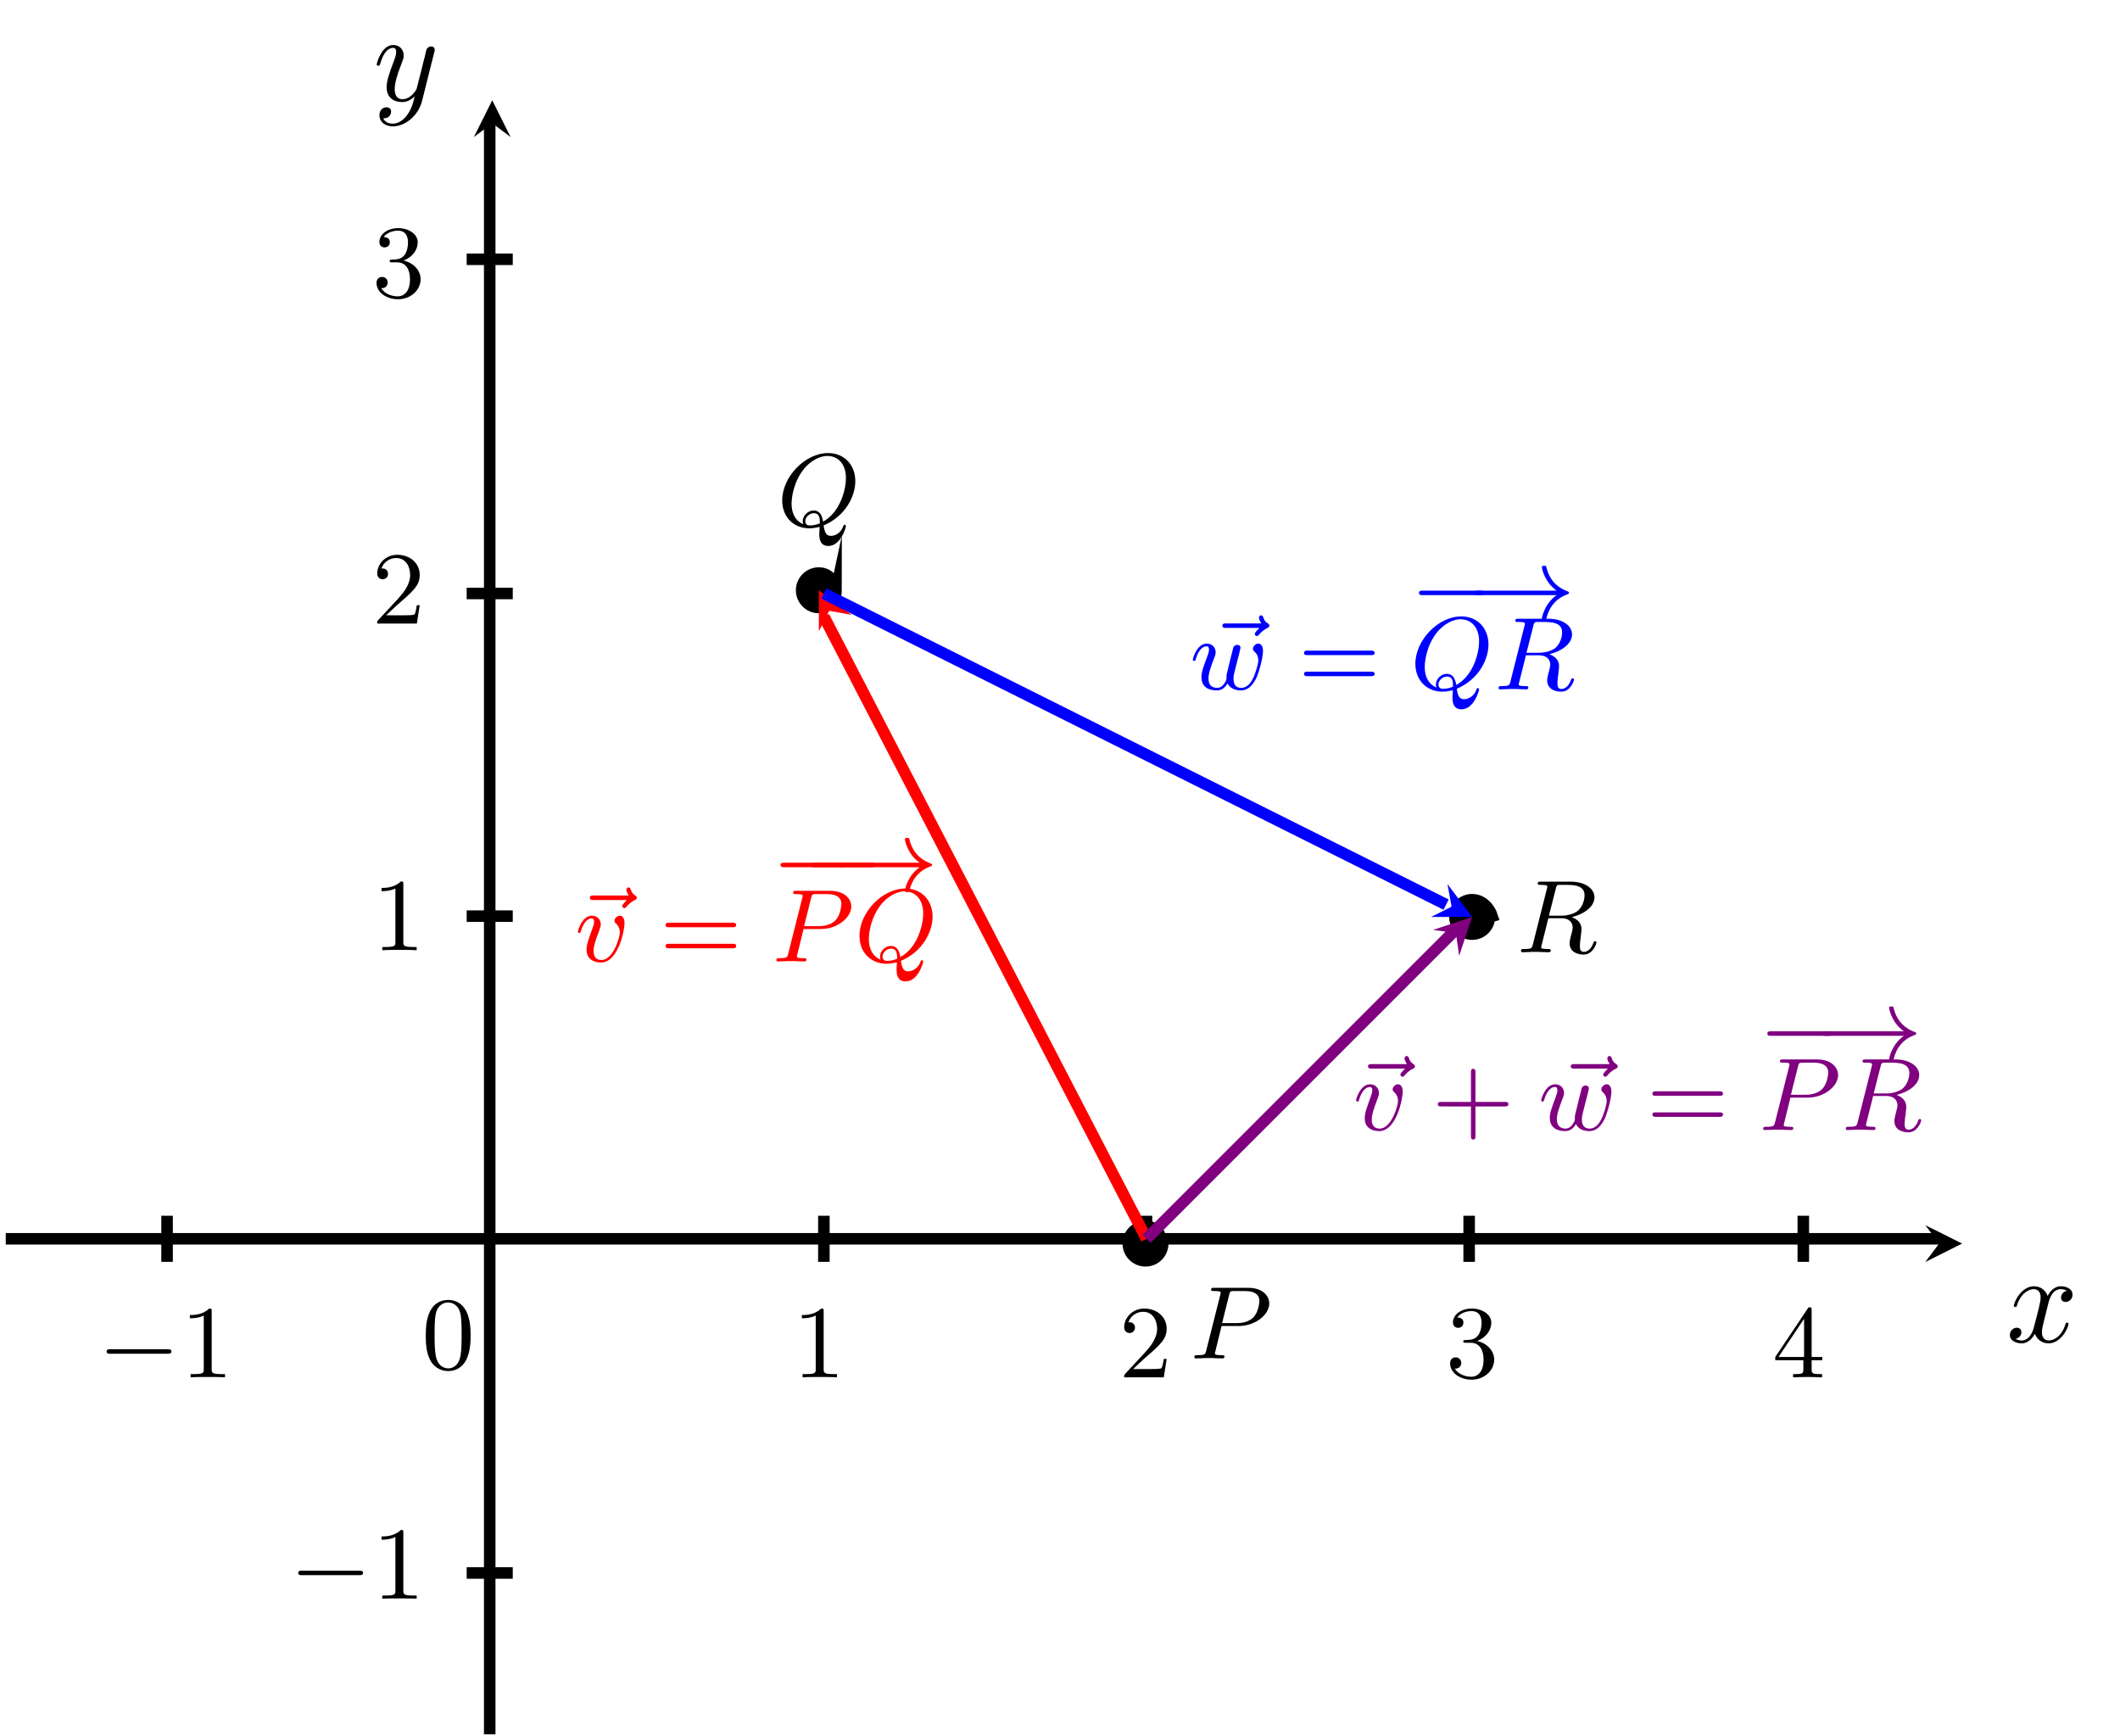
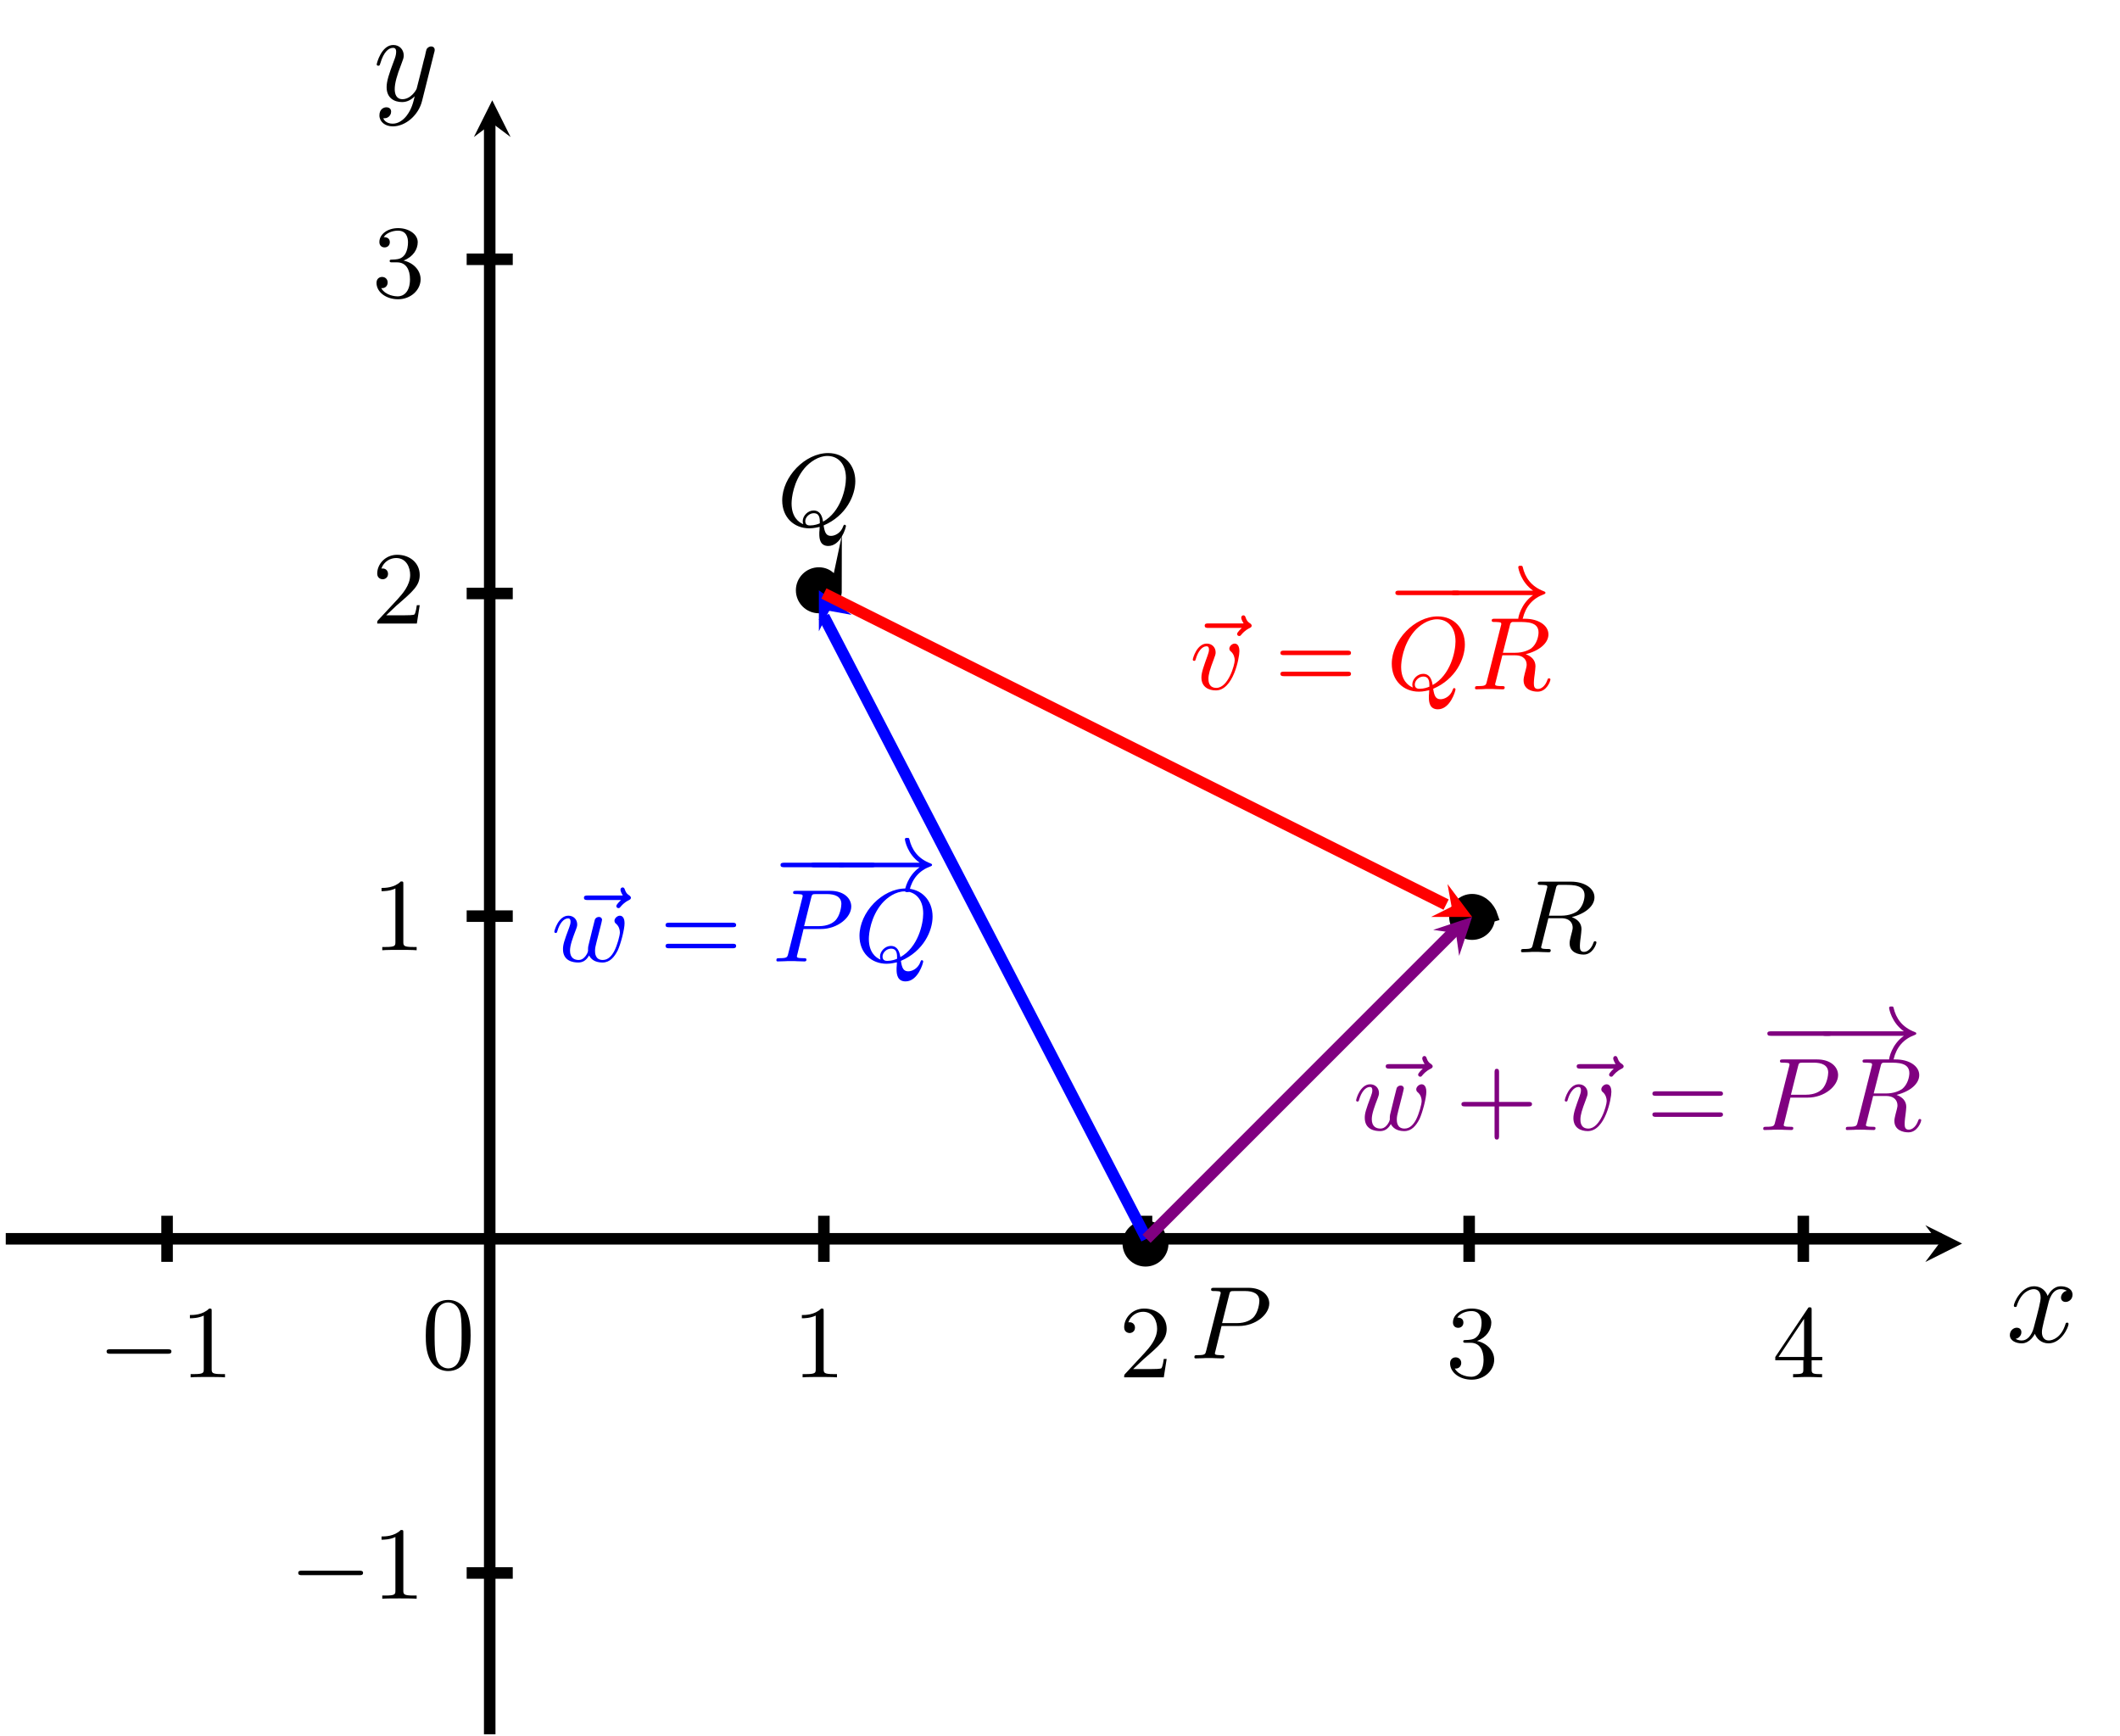
<svg xmlns="http://www.w3.org/2000/svg" xmlns:xlink="http://www.w3.org/1999/xlink" width="183.984pt" height="150.635pt" viewBox="0 0 183.984 150.635" version="1.1">
  <defs>
    <g>
      <symbol overflow="visible" id="glyph0-0">
        <path style="stroke:none;" d="M 6.047 -2.047 C 6.219 -2.047 6.391 -2.047 6.391 -2.25 C 6.391 -2.438 6.203 -2.438 6.047 -2.438 L 1.109 -2.438 C 0.953 -2.438 0.766 -2.438 0.766 -2.25 C 0.766 -2.047 0.938 -2.047 1.109 -2.047 Z M 6.047 -2.047 " />
      </symbol>
      <symbol overflow="visible" id="glyph0-1">
        <path style="stroke:none;" d="M 7.625 -2.047 C 6.562 -1.297 6.344 -0.109 6.344 -0.016 C 6.344 0.109 6.469 0.109 6.531 0.109 C 6.641 0.109 6.703 0.109 6.734 -0.016 C 6.984 -1.062 7.594 -1.766 8.578 -2.125 C 8.625 -2.141 8.703 -2.172 8.703 -2.25 C 8.703 -2.328 8.641 -2.344 8.578 -2.375 C 7.453 -2.797 6.938 -3.594 6.734 -4.469 C 6.703 -4.594 6.672 -4.594 6.531 -4.594 C 6.453 -4.594 6.344 -4.594 6.344 -4.469 C 6.344 -4.375 6.562 -3.188 7.625 -2.438 L 0.844 -2.438 C 0.688 -2.438 0.516 -2.438 0.516 -2.25 C 0.516 -2.047 0.688 -2.047 0.844 -2.047 Z M 7.625 -2.047 " />
      </symbol>
      <symbol overflow="visible" id="glyph1-0">
        <path style="stroke:none;" d="M 2.719 -5.734 C 2.719 -5.953 2.719 -5.969 2.5 -5.969 C 1.938 -5.406 1.109 -5.406 0.828 -5.406 L 0.828 -5.125 C 1 -5.125 1.547 -5.125 2.031 -5.359 L 2.031 -0.719 C 2.031 -0.391 2.016 -0.281 1.172 -0.281 L 0.891 -0.281 L 0.891 0 C 1.203 -0.031 2.016 -0.031 2.375 -0.031 C 2.75 -0.031 3.547 -0.031 3.875 0 L 3.875 -0.281 L 3.594 -0.281 C 2.75 -0.281 2.719 -0.391 2.719 -0.719 Z M 2.719 -5.734 " />
      </symbol>
      <symbol overflow="visible" id="glyph1-1">
        <path style="stroke:none;" d="M 4.141 -1.594 L 3.891 -1.594 C 3.875 -1.469 3.797 -0.938 3.688 -0.797 C 3.625 -0.719 3.016 -0.719 2.828 -0.719 L 1.234 -0.719 L 2.125 -1.562 C 3.594 -2.828 4.141 -3.312 4.141 -4.219 C 4.141 -5.25 3.297 -5.969 2.188 -5.969 C 1.156 -5.969 0.453 -5.156 0.453 -4.344 C 0.453 -3.891 0.844 -3.844 0.922 -3.844 C 1.125 -3.844 1.391 -3.984 1.391 -4.312 C 1.391 -4.578 1.203 -4.781 0.922 -4.781 C 0.875 -4.781 0.859 -4.781 0.812 -4.766 C 1.031 -5.406 1.609 -5.688 2.094 -5.688 C 3 -5.688 3.312 -4.844 3.312 -4.219 C 3.312 -3.312 2.625 -2.562 2.203 -2.094 L 0.562 -0.328 C 0.453 -0.219 0.453 -0.203 0.453 0 L 3.891 0 Z M 4.141 -1.594 " />
      </symbol>
      <symbol overflow="visible" id="glyph1-2">
        <path style="stroke:none;" d="M 2.734 -3.156 C 3.562 -3.469 3.969 -4.125 3.969 -4.75 C 3.969 -5.438 3.203 -5.969 2.266 -5.969 C 1.344 -5.969 0.641 -5.438 0.641 -4.766 C 0.641 -4.469 0.828 -4.297 1.094 -4.297 C 1.359 -4.297 1.547 -4.484 1.547 -4.75 C 1.547 -5.062 1.328 -5.188 1.016 -5.188 C 1.25 -5.562 1.797 -5.75 2.25 -5.75 C 2.984 -5.75 3.125 -5.156 3.125 -4.734 C 3.125 -4.469 3.078 -4.031 2.859 -3.688 C 2.578 -3.297 2.266 -3.281 2 -3.25 C 1.781 -3.234 1.766 -3.234 1.688 -3.234 C 1.609 -3.234 1.531 -3.219 1.531 -3.125 C 1.531 -3 1.609 -3 1.766 -3 L 2.172 -3 C 2.953 -3 3.297 -2.375 3.297 -1.531 C 3.297 -0.375 2.688 -0.047 2.234 -0.047 C 2.062 -0.047 1.188 -0.094 0.797 -0.766 C 1.109 -0.719 1.359 -0.938 1.359 -1.25 C 1.359 -1.547 1.141 -1.734 0.875 -1.734 C 0.656 -1.734 0.391 -1.594 0.391 -1.219 C 0.391 -0.422 1.219 0.203 2.266 0.203 C 3.375 0.203 4.219 -0.609 4.219 -1.531 C 4.219 -2.312 3.594 -2.969 2.734 -3.156 Z M 2.734 -3.156 " />
      </symbol>
      <symbol overflow="visible" id="glyph1-3">
        <path style="stroke:none;" d="M 0.266 -1.766 L 0.266 -1.484 L 2.703 -1.484 L 2.703 -0.703 C 2.703 -0.375 2.688 -0.281 2.016 -0.281 L 1.812 -0.281 L 1.812 0 C 2.375 -0.031 3 -0.031 3.062 -0.031 C 3.109 -0.031 3.766 -0.031 4.328 0 L 4.328 -0.281 L 4.125 -0.281 C 3.453 -0.281 3.422 -0.375 3.422 -0.703 L 3.422 -1.484 L 4.344 -1.484 L 4.344 -1.766 L 3.422 -1.766 L 3.422 -5.828 C 3.422 -6.016 3.422 -6.078 3.25 -6.078 C 3.141 -6.078 3.141 -6.062 3.062 -5.938 Z M 0.547 -1.766 L 2.766 -5.078 L 2.766 -1.766 Z M 0.547 -1.766 " />
      </symbol>
      <symbol overflow="visible" id="glyph1-4">
        <path style="stroke:none;" d="M 4.25 -2.875 C 4.25 -3.469 4.219 -4.25 3.906 -4.922 C 3.5 -5.766 2.828 -5.969 2.312 -5.969 C 1.766 -5.969 1.078 -5.766 0.688 -4.891 C 0.406 -4.281 0.359 -3.547 0.359 -2.875 C 0.359 -2.281 0.375 -1.422 0.766 -0.703 C 1.188 0.047 1.891 0.203 2.297 0.203 C 2.875 0.203 3.547 -0.047 3.922 -0.875 C 4.188 -1.484 4.25 -2.156 4.25 -2.875 Z M 2.312 -0.031 C 2.031 -0.031 1.391 -0.156 1.219 -1.172 C 1.125 -1.688 1.125 -2.469 1.125 -2.984 C 1.125 -3.594 1.125 -4.297 1.234 -4.797 C 1.422 -5.594 1.984 -5.75 2.297 -5.75 C 2.641 -5.75 3.203 -5.562 3.375 -4.734 C 3.469 -4.25 3.469 -3.547 3.469 -2.984 C 3.469 -2.422 3.469 -1.672 3.375 -1.141 C 3.188 -0.109 2.531 -0.031 2.312 -0.031 Z M 2.312 -0.031 " />
      </symbol>
      <symbol overflow="visible" id="glyph1-5">
        <path style="stroke:none;" d="M 6.344 -2.969 C 6.469 -2.969 6.641 -2.969 6.641 -3.156 C 6.641 -3.359 6.453 -3.359 6.312 -3.359 L 0.844 -3.359 C 0.703 -3.359 0.516 -3.359 0.516 -3.156 C 0.516 -2.969 0.688 -2.969 0.812 -2.969 Z M 6.312 -1.141 C 6.453 -1.141 6.641 -1.141 6.641 -1.344 C 6.641 -1.531 6.469 -1.531 6.344 -1.531 L 0.812 -1.531 C 0.688 -1.531 0.516 -1.531 0.516 -1.344 C 0.516 -1.141 0.703 -1.141 0.844 -1.141 Z M 6.312 -1.141 " />
      </symbol>
      <symbol overflow="visible" id="glyph1-6">
        <path style="stroke:none;" d="M 6.328 -2.047 C 6.453 -2.047 6.641 -2.047 6.641 -2.25 C 6.641 -2.438 6.469 -2.438 6.328 -2.438 L 3.781 -2.438 L 3.781 -5 C 3.781 -5.141 3.781 -5.312 3.578 -5.312 C 3.391 -5.312 3.391 -5.125 3.391 -5 L 3.391 -2.438 L 0.828 -2.438 C 0.703 -2.438 0.516 -2.438 0.516 -2.25 C 0.516 -2.047 0.688 -2.047 0.828 -2.047 L 3.391 -2.047 L 3.391 0.516 C 3.391 0.656 3.391 0.828 3.594 0.828 C 3.781 0.828 3.781 0.641 3.781 0.516 L 3.781 -2.047 Z M 6.328 -2.047 " />
      </symbol>
      <symbol overflow="visible" id="glyph2-0">
        <path style="stroke:none;" d="M 3.641 -3.297 C 3.703 -3.578 3.953 -4.578 4.719 -4.578 C 4.781 -4.578 5.031 -4.578 5.266 -4.438 C 4.969 -4.391 4.75 -4.109 4.75 -3.844 C 4.75 -3.672 4.859 -3.469 5.156 -3.469 C 5.406 -3.469 5.75 -3.672 5.75 -4.094 C 5.75 -4.672 5.109 -4.828 4.734 -4.828 C 4.094 -4.828 3.719 -4.25 3.594 -3.984 C 3.312 -4.719 2.719 -4.828 2.406 -4.828 C 1.281 -4.828 0.656 -3.406 0.656 -3.141 C 0.656 -3.031 0.766 -3.031 0.781 -3.031 C 0.875 -3.031 0.906 -3.047 0.922 -3.156 C 1.297 -4.312 2.016 -4.578 2.391 -4.578 C 2.594 -4.578 2.984 -4.484 2.984 -3.844 C 2.984 -3.516 2.797 -2.781 2.391 -1.25 C 2.219 -0.578 1.828 -0.125 1.359 -0.125 C 1.281 -0.125 1.031 -0.125 0.812 -0.266 C 1.078 -0.312 1.312 -0.547 1.312 -0.844 C 1.312 -1.141 1.078 -1.234 0.922 -1.234 C 0.594 -1.234 0.312 -0.953 0.312 -0.594 C 0.312 -0.094 0.859 0.125 1.344 0.125 C 2.062 0.125 2.453 -0.641 2.484 -0.703 C 2.625 -0.312 3.016 0.125 3.672 0.125 C 4.781 0.125 5.406 -1.281 5.406 -1.562 C 5.406 -1.672 5.312 -1.672 5.281 -1.672 C 5.188 -1.672 5.156 -1.625 5.141 -1.547 C 4.781 -0.375 4.031 -0.125 3.688 -0.125 C 3.266 -0.125 3.094 -0.469 3.094 -0.844 C 3.094 -1.078 3.156 -1.312 3.266 -1.797 Z M 3.641 -3.297 " />
      </symbol>
      <symbol overflow="visible" id="glyph2-1">
        <path style="stroke:none;" d="M 5.297 -4.156 C 5.344 -4.312 5.344 -4.328 5.344 -4.406 C 5.344 -4.609 5.188 -4.703 5.031 -4.703 C 4.922 -4.703 4.75 -4.641 4.641 -4.469 C 4.625 -4.422 4.531 -4.078 4.5 -3.875 C 4.422 -3.594 4.344 -3.297 4.281 -3.016 L 3.781 -1.047 C 3.734 -0.891 3.266 -0.125 2.547 -0.125 C 2 -0.125 1.875 -0.594 1.875 -1 C 1.875 -1.5 2.062 -2.188 2.438 -3.141 C 2.609 -3.594 2.656 -3.703 2.656 -3.922 C 2.656 -4.422 2.297 -4.828 1.75 -4.828 C 0.719 -4.828 0.312 -3.234 0.312 -3.141 C 0.312 -3.031 0.422 -3.031 0.453 -3.031 C 0.562 -3.031 0.562 -3.047 0.625 -3.234 C 0.922 -4.25 1.359 -4.578 1.719 -4.578 C 1.812 -4.578 2 -4.578 2 -4.234 C 2 -3.953 1.891 -3.672 1.812 -3.469 C 1.375 -2.312 1.172 -1.688 1.172 -1.172 C 1.172 -0.203 1.859 0.125 2.516 0.125 C 2.938 0.125 3.297 -0.062 3.609 -0.375 C 3.469 0.203 3.344 0.734 2.906 1.312 C 2.625 1.672 2.203 2 1.703 2 C 1.547 2 1.062 1.969 0.875 1.531 C 1.047 1.531 1.188 1.531 1.344 1.406 C 1.453 1.312 1.562 1.172 1.562 0.953 C 1.562 0.625 1.266 0.578 1.156 0.578 C 0.906 0.578 0.547 0.75 0.547 1.281 C 0.547 1.828 1.031 2.234 1.703 2.234 C 2.828 2.234 3.953 1.25 4.25 0.016 Z M 5.297 -4.156 " />
      </symbol>
      <symbol overflow="visible" id="glyph3-0">
        <path style="stroke:none;" d="M 2.766 -2.812 L 4.266 -2.812 C 5.719 -2.812 6.906 -3.812 6.906 -4.766 C 6.906 -5.469 6.266 -6.125 5.094 -6.125 L 2.141 -6.125 C 1.969 -6.125 1.859 -6.125 1.859 -5.969 C 1.859 -5.844 1.953 -5.844 2.141 -5.844 C 2.172 -5.844 2.328 -5.844 2.469 -5.828 C 2.625 -5.812 2.688 -5.797 2.688 -5.688 C 2.688 -5.656 2.688 -5.609 2.656 -5.516 L 1.438 -0.688 C 1.359 -0.359 1.344 -0.281 0.672 -0.281 C 0.5 -0.281 0.406 -0.281 0.406 -0.109 C 0.406 -0.016 0.469 0 0.531 0 C 0.703 0 0.938 -0.016 1.109 -0.016 C 1.375 -0.031 1.391 -0.031 1.672 -0.031 C 1.969 -0.031 1.984 -0.031 2.25 -0.016 C 2.438 -0.016 2.656 0 2.828 0 C 2.891 0 3.016 0 3.016 -0.156 C 3.016 -0.281 2.922 -0.281 2.734 -0.281 C 2.703 -0.281 2.531 -0.281 2.391 -0.297 C 2.203 -0.328 2.188 -0.359 2.188 -0.438 C 2.188 -0.469 2.188 -0.484 2.234 -0.641 Z M 3.422 -5.5 C 3.5 -5.828 3.516 -5.844 3.891 -5.844 L 4.797 -5.844 C 5.5 -5.844 6.047 -5.625 6.047 -4.984 C 6.047 -4.797 5.953 -3.953 5.484 -3.516 C 5.297 -3.344 4.875 -3.062 4.109 -3.062 L 2.812 -3.062 Z M 3.422 -5.5 " />
      </symbol>
      <symbol overflow="visible" id="glyph3-1">
        <path style="stroke:none;" d="M 3.688 0.375 C 3.672 0.469 3.672 0.594 3.672 0.703 C 3.672 1.125 3.75 1.734 4.453 1.734 C 5.531 1.734 5.984 0.141 5.984 0 C 5.984 -0.047 5.938 -0.109 5.859 -0.109 C 5.797 -0.109 5.781 -0.047 5.75 0.016 C 5.547 0.625 5.016 0.859 4.688 0.859 C 4.281 0.859 4.141 0.594 4.047 -0.047 C 6.016 -0.891 6.797 -2.656 6.797 -3.891 C 6.797 -5.297 5.844 -6.328 4.438 -6.328 C 2.438 -6.328 0.453 -4.266 0.453 -2.219 C 0.453 -0.75 1.469 0.203 2.812 0.203 C 3.188 0.203 3.547 0.109 3.703 0.078 Z M 2.281 -0.156 C 1.859 -0.328 1.266 -0.797 1.266 -1.953 C 1.266 -2.422 1.422 -3.859 2.391 -5.016 C 2.859 -5.562 3.609 -6.078 4.375 -6.078 C 5.266 -6.078 5.984 -5.422 5.984 -4.156 C 5.984 -3.266 5.547 -1.234 4 -0.375 C 3.922 -0.859 3.75 -1.344 3.172 -1.344 C 2.672 -1.344 2.234 -0.875 2.234 -0.422 C 2.234 -0.344 2.25 -0.219 2.281 -0.156 Z M 3.719 -0.234 C 3.594 -0.172 3.25 -0.047 2.875 -0.047 C 2.766 -0.047 2.453 -0.047 2.453 -0.422 C 2.453 -0.75 2.797 -1.109 3.188 -1.109 C 3.719 -1.109 3.719 -0.625 3.719 -0.234 Z M 3.719 -0.234 " />
      </symbol>
      <symbol overflow="visible" id="glyph3-2">
        <path style="stroke:none;" d="M 3.422 -5.5 C 3.469 -5.719 3.5 -5.812 3.656 -5.844 C 3.734 -5.844 4.031 -5.844 4.219 -5.844 C 4.938 -5.844 5.922 -5.844 5.922 -4.938 C 5.922 -4.609 5.781 -3.938 5.281 -3.547 C 5.062 -3.406 4.609 -3.172 3.891 -3.172 L 2.828 -3.172 Z M 4.812 -3.047 C 6.031 -3.359 6.781 -4.031 6.781 -4.766 C 6.781 -5.547 5.922 -6.125 4.734 -6.125 L 2.141 -6.125 C 1.969 -6.125 1.859 -6.125 1.859 -5.969 C 1.859 -5.844 1.953 -5.844 2.141 -5.844 C 2.172 -5.844 2.328 -5.844 2.469 -5.828 C 2.625 -5.812 2.688 -5.797 2.688 -5.688 C 2.688 -5.656 2.688 -5.609 2.656 -5.516 L 1.438 -0.688 C 1.359 -0.359 1.344 -0.281 0.672 -0.281 C 0.5 -0.281 0.406 -0.281 0.406 -0.109 C 0.406 -0.016 0.469 0 0.531 0 C 0.688 0 0.953 -0.016 1.109 -0.016 C 1.297 -0.031 1.312 -0.031 1.656 -0.031 C 1.953 -0.031 1.969 -0.031 2.234 -0.016 C 2.406 -0.016 2.641 0 2.812 0 C 2.875 0 2.984 0 2.984 -0.156 C 2.984 -0.281 2.891 -0.281 2.703 -0.281 C 2.672 -0.281 2.516 -0.281 2.375 -0.297 C 2.172 -0.328 2.156 -0.359 2.156 -0.438 C 2.156 -0.469 2.156 -0.484 2.203 -0.641 L 2.781 -2.953 L 3.891 -2.953 C 4.688 -2.953 4.891 -2.484 4.891 -2.141 C 4.891 -2.078 4.891 -2.016 4.844 -1.828 C 4.625 -1 4.625 -0.922 4.625 -0.781 C 4.625 0.031 5.391 0.203 5.844 0.203 C 6.625 0.203 6.953 -0.703 6.953 -0.859 C 6.953 -0.922 6.891 -0.953 6.828 -0.953 C 6.734 -0.953 6.734 -0.922 6.688 -0.812 C 6.531 -0.344 6.203 -0.031 5.875 -0.031 C 5.531 -0.031 5.516 -0.297 5.516 -0.562 C 5.516 -0.781 5.578 -1.297 5.594 -1.359 C 5.609 -1.5 5.656 -1.859 5.656 -2 C 5.656 -2.516 5.328 -2.859 4.812 -3.047 Z M 4.812 -3.047 " />
      </symbol>
      <symbol overflow="visible" id="glyph3-3">
        <path style="stroke:none;" d="M 4.859 -5.328 C 4.844 -5.312 4.453 -4.953 4.453 -4.812 C 4.453 -4.703 4.531 -4.625 4.641 -4.625 C 4.734 -4.625 4.781 -4.688 4.812 -4.734 C 4.922 -4.859 5.125 -5.109 5.531 -5.312 C 5.625 -5.359 5.719 -5.406 5.719 -5.531 C 5.719 -5.625 5.625 -5.672 5.594 -5.719 C 5.453 -5.797 5.297 -5.922 5.203 -6.203 C 5.172 -6.312 5.125 -6.422 5 -6.422 C 4.922 -6.422 4.812 -6.359 4.812 -6.219 C 4.812 -6.062 4.984 -5.766 5.016 -5.719 L 1.969 -5.719 C 1.828 -5.719 1.641 -5.719 1.641 -5.531 C 1.641 -5.328 1.812 -5.328 1.969 -5.328 Z M 4.859 -5.328 " />
      </symbol>
      <symbol overflow="visible" id="glyph3-4">
+         <path style="stroke:none;" d="M 4.281 -3.062 C 4.328 -3.25 4.406 -3.562 4.406 -3.609 C 4.406 -3.719 4.328 -3.859 4.125 -3.859 C 4.016 -3.859 3.844 -3.797 3.781 -3.625 C 3.766 -3.562 3.328 -1.844 3.281 -1.609 C 3.219 -1.391 3.188 -1.25 3.188 -1.031 C 3.219 -0.812 3.078 -0.609 2.953 -0.438 C 2.75 -0.188 2.562 -0.125 2.375 -0.125 C 2.047 -0.125 1.625 -0.266 1.625 -0.938 C 1.625 -1.406 1.859 -2.031 2.141 -2.766 C 2.188 -2.891 2.25 -3.047 2.25 -3.203 C 2.25 -3.656 1.922 -3.969 1.484 -3.969 C 0.625 -3.969 0.266 -2.688 0.266 -2.578 C 0.266 -2.5 0.328 -2.469 0.391 -2.469 C 0.484 -2.469 0.5 -2.531 0.531 -2.641 C 0.719 -3.297 1.078 -3.734 1.453 -3.734 C 1.625 -3.734 1.672 -3.625 1.672 -3.438 C 1.672 -3.297 1.625 -3.125 1.547 -2.922 C 1.109 -1.766 1.016 -1.438 1.016 -1.062 C 1.016 -0.031 1.891 0.094 2.344 0.094 C 2.688 0.094 3.016 -0.047 3.281 -0.516 C 3.547 0.016 4.109 0.094 4.453 0.094 C 5.078 0.094 5.469 -0.375 5.766 -0.953 C 6.016 -1.484 6.359 -2.766 6.359 -3.312 C 6.359 -3.938 6.031 -3.969 5.953 -3.969 C 5.719 -3.969 5.484 -3.734 5.484 -3.531 C 5.484 -3.391 5.562 -3.312 5.625 -3.266 C 5.875 -3.047 5.953 -2.75 5.953 -2.516 C 5.953 -2.25 5.734 -1.422 5.469 -0.906 C 5.266 -0.516 4.953 -0.125 4.469 -0.125 C 3.797 -0.125 3.797 -0.75 3.797 -0.922 C 3.797 -1.156 3.844 -1.344 3.922 -1.656 Z M 4.281 -3.062 " />
+       </symbol>
+       <symbol overflow="visible" id="glyph3-5">
        <path style="stroke:none;" d="M 4.312 -3.312 C 4.312 -3.938 3.984 -3.969 3.906 -3.969 C 3.672 -3.969 3.438 -3.734 3.438 -3.531 C 3.438 -3.391 3.531 -3.312 3.594 -3.266 C 3.828 -3.047 3.906 -2.75 3.906 -2.516 C 3.906 -2.125 3.344 -0.125 2.312 -0.125 C 1.625 -0.125 1.625 -0.75 1.625 -0.922 C 1.625 -1.297 1.766 -1.766 2.078 -2.578 C 2.219 -2.953 2.25 -3.047 2.25 -3.203 C 2.25 -3.656 1.922 -3.969 1.484 -3.969 C 0.625 -3.969 0.266 -2.688 0.266 -2.578 C 0.266 -2.5 0.328 -2.469 0.391 -2.469 C 0.484 -2.469 0.5 -2.531 0.531 -2.641 C 0.719 -3.297 1.078 -3.734 1.453 -3.734 C 1.625 -3.734 1.672 -3.625 1.672 -3.438 C 1.672 -3.297 1.625 -3.125 1.547 -2.922 C 1.234 -2.047 1.016 -1.484 1.016 -1.031 C 1.016 -0.188 1.656 0.094 2.266 0.094 C 3.781 0.094 4.312 -2.734 4.312 -3.312 Z M 4.312 -3.312 " />
-       </symbol>
-       <symbol overflow="visible" id="glyph3-5">
-         <path style="stroke:none;" d="M 4.281 -3.062 C 4.328 -3.25 4.406 -3.562 4.406 -3.609 C 4.406 -3.719 4.328 -3.859 4.125 -3.859 C 4.016 -3.859 3.844 -3.797 3.781 -3.625 C 3.766 -3.562 3.328 -1.844 3.281 -1.609 C 3.219 -1.391 3.188 -1.25 3.188 -1.031 C 3.219 -0.812 3.078 -0.609 2.953 -0.438 C 2.75 -0.188 2.562 -0.125 2.375 -0.125 C 2.047 -0.125 1.625 -0.266 1.625 -0.938 C 1.625 -1.406 1.859 -2.031 2.141 -2.766 C 2.188 -2.891 2.25 -3.047 2.25 -3.203 C 2.25 -3.656 1.922 -3.969 1.484 -3.969 C 0.625 -3.969 0.266 -2.688 0.266 -2.578 C 0.266 -2.5 0.328 -2.469 0.391 -2.469 C 0.484 -2.469 0.5 -2.531 0.531 -2.641 C 0.719 -3.297 1.078 -3.734 1.453 -3.734 C 1.625 -3.734 1.672 -3.625 1.672 -3.438 C 1.672 -3.297 1.625 -3.125 1.547 -2.922 C 1.109 -1.766 1.016 -1.438 1.016 -1.062 C 1.016 -0.031 1.891 0.094 2.344 0.094 C 2.688 0.094 3.016 -0.047 3.281 -0.516 C 3.547 0.016 4.109 0.094 4.453 0.094 C 5.078 0.094 5.469 -0.375 5.766 -0.953 C 6.016 -1.484 6.359 -2.766 6.359 -3.312 C 6.359 -3.938 6.031 -3.969 5.953 -3.969 C 5.719 -3.969 5.484 -3.734 5.484 -3.531 C 5.484 -3.391 5.562 -3.312 5.625 -3.266 C 5.875 -3.047 5.953 -2.75 5.953 -2.516 C 5.953 -2.25 5.734 -1.422 5.469 -0.906 C 5.266 -0.516 4.953 -0.125 4.469 -0.125 C 3.797 -0.125 3.797 -0.75 3.797 -0.922 C 3.797 -1.156 3.844 -1.344 3.922 -1.656 Z M 4.281 -3.062 " />
      </symbol>
    </g>
  </defs>
  <g id="surface1">
    <path style="fill:none;stroke-width:1;stroke-linecap:butt;stroke-linejoin:miter;stroke:rgb(0%,0%,0%);stroke-opacity:1;stroke-miterlimit:10;" d="M -42.219 0.416 L 125.781 0.416 " transform="matrix(1,0,0,-1,42.719,107.916)" />
    <path style=" stroke:none;fill-rule:nonzero;fill:rgb(0%,0%,0%);fill-opacity:1;" d="M 170.281 107.914 L 167.09 106.32 L 168.285 107.914 L 167.09 109.512 " />
    <path style="fill:none;stroke-width:1;stroke-linecap:butt;stroke-linejoin:miter;stroke:rgb(0%,0%,0%);stroke-opacity:1;stroke-miterlimit:10;" d="M -28.219 2.416 L -28.219 -1.584 " transform="matrix(1,0,0,-1,42.719,107.916)" />
    <g style="fill:rgb(0%,0%,0%);fill-opacity:1;">
      <use xlink:href="#glyph0-0" x="8.485" y="119.522" />
    </g>
    <g style="fill:rgb(0%,0%,0%);fill-opacity:1;">
      <use xlink:href="#glyph1-0" x="15.652" y="119.522" />
    </g>
    <path style="fill:none;stroke-width:1;stroke-linecap:butt;stroke-linejoin:miter;stroke:rgb(0%,0%,0%);stroke-opacity:1;stroke-miterlimit:10;" d="M 28.781 2.416 L 28.781 -1.584 " transform="matrix(1,0,0,-1,42.719,107.916)" />
    <g style="fill:rgb(0%,0%,0%);fill-opacity:1;">
      <use xlink:href="#glyph1-0" x="68.762" y="119.522" />
    </g>
    <path style="fill:none;stroke-width:1;stroke-linecap:butt;stroke-linejoin:miter;stroke:rgb(0%,0%,0%);stroke-opacity:1;stroke-miterlimit:10;" d="M 56.781 2.416 L 56.781 -1.584 " transform="matrix(1,0,0,-1,42.719,107.916)" />
    <g style="fill:rgb(0%,0%,0%);fill-opacity:1;">
      <use xlink:href="#glyph1-1" x="97.108" y="119.522" />
    </g>
    <path style="fill:none;stroke-width:1;stroke-linecap:butt;stroke-linejoin:miter;stroke:rgb(0%,0%,0%);stroke-opacity:1;stroke-miterlimit:10;" d="M 84.781 2.416 L 84.781 -1.584 " transform="matrix(1,0,0,-1,42.719,107.916)" />
    <g style="fill:rgb(0%,0%,0%);fill-opacity:1;">
      <use xlink:href="#glyph1-2" x="125.454" y="119.522" />
    </g>
    <path style="fill:none;stroke-width:1;stroke-linecap:butt;stroke-linejoin:miter;stroke:rgb(0%,0%,0%);stroke-opacity:1;stroke-miterlimit:10;" d="M 113.781 2.416 L 113.781 -1.584 " transform="matrix(1,0,0,-1,42.719,107.916)" />
    <g style="fill:rgb(0%,0%,0%);fill-opacity:1;">
      <use xlink:href="#glyph1-3" x="153.801" y="119.522" />
    </g>
    <path style="fill:none;stroke-width:1;stroke-linecap:butt;stroke-linejoin:miter;stroke:rgb(0%,0%,0%);stroke-opacity:1;stroke-miterlimit:10;" d="M -0.219 -42.584 L -0.219 97.416 " transform="matrix(1,0,0,-1,42.719,107.916)" />
    <path style=" stroke:none;fill-rule:nonzero;fill:rgb(0%,0%,0%);fill-opacity:1;" d="M 42.719 8.703 L 41.125 11.891 L 42.719 10.695 L 44.312 11.891 " />
    <path style="fill:none;stroke-width:1;stroke-linecap:butt;stroke-linejoin:miter;stroke:rgb(0%,0%,0%);stroke-opacity:1;stroke-miterlimit:10;" d="M 1.781 -28.584 L -2.219 -28.584 " transform="matrix(1,0,0,-1,42.719,107.916)" />
    <g style="fill:rgb(0%,0%,0%);fill-opacity:1;">
      <use xlink:href="#glyph0-0" x="25.116" y="138.737" />
    </g>
    <g style="fill:rgb(0%,0%,0%);fill-opacity:1;">
      <use xlink:href="#glyph1-0" x="32.284" y="138.737" />
    </g>
    <path style="fill:none;stroke-width:1;stroke-linecap:butt;stroke-linejoin:miter;stroke:rgb(0%,0%,0%);stroke-opacity:1;stroke-miterlimit:10;" d="M 1.781 28.416 L -2.219 28.416 " transform="matrix(1,0,0,-1,42.719,107.916)" />
    <g style="fill:rgb(0%,0%,0%);fill-opacity:1;">
      <use xlink:href="#glyph1-0" x="32.284" y="82.459" />
    </g>
    <path style="fill:none;stroke-width:1;stroke-linecap:butt;stroke-linejoin:miter;stroke:rgb(0%,0%,0%);stroke-opacity:1;stroke-miterlimit:10;" d="M 1.781 56.416 L -2.219 56.416 " transform="matrix(1,0,0,-1,42.719,107.916)" />
    <g style="fill:rgb(0%,0%,0%);fill-opacity:1;">
      <use xlink:href="#glyph1-1" x="32.284" y="54.112" />
    </g>
    <path style="fill:none;stroke-width:1;stroke-linecap:butt;stroke-linejoin:miter;stroke:rgb(0%,0%,0%);stroke-opacity:1;stroke-miterlimit:10;" d="M 1.781 85.416 L -2.219 85.416 " transform="matrix(1,0,0,-1,42.719,107.916)" />
    <g style="fill:rgb(0%,0%,0%);fill-opacity:1;">
      <use xlink:href="#glyph1-2" x="32.284" y="25.766" />
    </g>
    <g style="fill:rgb(0%,0%,0%);fill-opacity:1;">
      <use xlink:href="#glyph1-4" x="36.592" y="118.775" />
    </g>
    <g style="fill:rgb(0%,0%,0%);fill-opacity:1;">
      <use xlink:href="#glyph2-0" x="174.113" y="116.448" />
    </g>
    <g style="fill:rgb(0%,0%,0%);fill-opacity:1;">
      <use xlink:href="#glyph2-1" x="32.381" y="8.732" />
    </g>
    <path style=" stroke:none;fill-rule:nonzero;fill:rgb(0%,0%,0%);fill-opacity:1;" d="M 100.906 107.914 C 100.906 107.09 100.238 106.422 99.414 106.422 C 98.586 106.422 97.918 107.09 97.918 107.914 C 97.918 108.742 98.586 109.41 99.414 109.41 C 100.238 109.41 100.906 108.742 100.906 107.914 Z M 100.906 107.914 " />
    <path style="fill:none;stroke-width:1;stroke-linecap:butt;stroke-linejoin:miter;stroke:rgb(0%,0%,0%);stroke-opacity:1;stroke-miterlimit:10;" d="M 57.781 0.416 C 58.187 0.826 57.519 1.494 56.695 1.494 C 55.867 1.494 55.199 0.826 55.199 0.002 C 55.199 -0.826 55.867 -1.494 56.695 -1.494 C 57.519 -1.494 58.187 -0.826 58.187 0.002 Z M 57.781 0.416 " transform="matrix(1,0,0,-1,42.719,107.916)" />
    <g style="fill:rgb(0%,0%,0%);fill-opacity:1;">
      <use xlink:href="#glyph3-0" x="103.247" y="117.878" />
    </g>
    <path style=" stroke:none;fill-rule:nonzero;fill:rgb(0%,0%,0%);fill-opacity:1;" d="M 72.559 51.223 C 72.559 50.398 71.891 49.727 71.066 49.727 C 70.242 49.727 69.57 50.398 69.57 51.223 C 69.57 52.047 70.242 52.719 71.066 52.719 C 71.891 52.719 72.559 52.047 72.559 51.223 Z M 72.559 51.223 " />
    <path style="fill:none;stroke-width:1;stroke-linecap:butt;stroke-linejoin:miter;stroke:rgb(0%,0%,0%);stroke-opacity:1;stroke-miterlimit:10;" d="M 29.781 56.416 C 29.84 57.518 29.172 58.189 28.347 58.189 C 27.523 58.189 26.851 57.518 26.851 56.693 C 26.851 55.869 27.523 55.197 28.347 55.197 C 29.172 55.197 29.84 55.869 29.84 56.693 Z M 29.781 56.416 " transform="matrix(1,0,0,-1,42.719,107.916)" />
    <g style="fill:rgb(0%,0%,0%);fill-opacity:1;">
      <use xlink:href="#glyph3-1" x="67.431" y="45.644" />
    </g>
    <path style=" stroke:none;fill-rule:nonzero;fill:rgb(0%,0%,0%);fill-opacity:1;" d="M 129.254 79.57 C 129.254 78.742 128.586 78.074 127.758 78.074 C 126.934 78.074 126.266 78.742 126.266 79.57 C 126.266 80.395 126.934 81.062 127.758 81.062 C 128.586 81.062 129.254 80.395 129.254 79.57 Z M 129.254 79.57 " />
    <path style="fill:none;stroke-width:1;stroke-linecap:butt;stroke-linejoin:miter;stroke:rgb(0%,0%,0%);stroke-opacity:1;stroke-miterlimit:10;" d="M 86.781 28.416 C 86.535 29.174 85.867 29.842 85.039 29.842 C 84.215 29.842 83.547 29.174 83.547 28.346 C 83.547 27.521 84.215 26.854 85.039 26.854 C 85.867 26.854 86.535 27.521 86.535 28.346 Z M 86.781 28.416 " transform="matrix(1,0,0,-1,42.719,107.916)" />
    <g style="fill:rgb(0%,0%,0%);fill-opacity:1;">
      <use xlink:href="#glyph3-2" x="131.594" y="82.633" />
    </g>
-     <path style="fill:none;stroke-width:1;stroke-linecap:butt;stroke-linejoin:miter;stroke:rgb(100%,0%,0%);stroke-opacity:1;stroke-miterlimit:10;" d="M 56.781 0.416 L 28.781 54.416 " transform="matrix(1,0,0,-1,42.719,107.916)" />
-     <path style=" stroke:none;fill-rule:nonzero;fill:rgb(100%,0%,0%);fill-opacity:1;" d="M 71.066 51.223 L 71.066 54.785 L 71.957 53.004 L 73.918 53.359 " />
-     <g style="fill:rgb(100%,0%,0%);fill-opacity:1;">
-       <use xlink:href="#glyph3-3" x="49.548" y="83.43" />
-     </g>
-     <g style="fill:rgb(100%,0%,0%);fill-opacity:1;">
-       <use xlink:href="#glyph3-4" x="49.888" y="83.43" />
-     </g>
-     <g style="fill:rgb(100%,0%,0%);fill-opacity:1;">
+     <path style="fill:none;stroke-width:1;stroke-linecap:butt;stroke-linejoin:miter;stroke:rgb(0%,0%,100%);stroke-opacity:1;stroke-miterlimit:10;" d="M 56.781 0.416 L 28.781 54.416 " transform="matrix(1,0,0,-1,42.719,107.916)" />
+     <path style=" stroke:none;fill-rule:nonzero;fill:rgb(0%,0%,100%);fill-opacity:1;" d="M 71.066 51.223 L 71.066 54.785 L 71.957 53.004 L 73.918 53.359 " />
+     <g style="fill:rgb(0%,0%,100%);fill-opacity:1;">
+       <use xlink:href="#glyph3-3" x="49.036" y="83.43" />
+     </g>
+     <g style="fill:rgb(0%,0%,100%);fill-opacity:1;">
+       <use xlink:href="#glyph3-4" x="47.843" y="83.43" />
+     </g>
+     <g style="fill:rgb(0%,0%,100%);fill-opacity:1;">
      <use xlink:href="#glyph1-5" x="57.244" y="83.43" />
    </g>
-     <g style="fill:rgb(100%,0%,0%);fill-opacity:1;">
+     <g style="fill:rgb(0%,0%,100%);fill-opacity:1;">
      <use xlink:href="#glyph0-0" x="66.971" y="77.303" />
    </g>
-     <g style="fill:rgb(100%,0%,0%);fill-opacity:1;">
+     <g style="fill:rgb(0%,0%,100%);fill-opacity:1;">
      <use xlink:href="#glyph0-0" x="69.584" y="77.303" />
    </g>
-     <g style="fill:rgb(100%,0%,0%);fill-opacity:1;">
+     <g style="fill:rgb(0%,0%,100%);fill-opacity:1;">
      <use xlink:href="#glyph0-1" x="72.188" y="77.303" />
    </g>
-     <g style="fill:rgb(100%,0%,0%);fill-opacity:1;">
+     <g style="fill:rgb(0%,0%,100%);fill-opacity:1;">
      <use xlink:href="#glyph3-0" x="66.971" y="83.43" />
    </g>
-     <g style="fill:rgb(100%,0%,0%);fill-opacity:1;">
+     <g style="fill:rgb(0%,0%,100%);fill-opacity:1;">
      <use xlink:href="#glyph3-1" x="74.137" y="83.43" />
    </g>
-     <path style="fill:none;stroke-width:1;stroke-linecap:butt;stroke-linejoin:miter;stroke:rgb(0%,0%,100%);stroke-opacity:1;stroke-miterlimit:10;" d="M 28.781 56.416 L 82.781 29.416 " transform="matrix(1,0,0,-1,42.719,107.916)" />
-     <path style=" stroke:none;fill-rule:nonzero;fill:rgb(0%,0%,100%);fill-opacity:1;" d="M 127.758 79.57 L 125.621 76.719 L 125.977 78.68 L 124.195 79.57 " />
-     <g style="fill:rgb(0%,0%,100%);fill-opacity:1;">
-       <use xlink:href="#glyph3-3" x="104.444" y="59.818" />
-     </g>
-     <g style="fill:rgb(0%,0%,100%);fill-opacity:1;">
-       <use xlink:href="#glyph3-5" x="103.251" y="59.818" />
-     </g>
-     <g style="fill:rgb(0%,0%,100%);fill-opacity:1;">
-       <use xlink:href="#glyph1-5" x="112.653" y="59.818" />
-     </g>
-     <g style="fill:rgb(0%,0%,100%);fill-opacity:1;">
-       <use xlink:href="#glyph0-0" x="122.38" y="53.691" />
-     </g>
-     <g style="fill:rgb(0%,0%,100%);fill-opacity:1;">
-       <use xlink:href="#glyph0-1" x="127.468" y="53.691" />
-     </g>
-     <g style="fill:rgb(0%,0%,100%);fill-opacity:1;">
-       <use xlink:href="#glyph3-1" x="122.38" y="59.818" />
-       <use xlink:href="#glyph3-2" x="129.648" y="59.818" />
+     <path style="fill:none;stroke-width:1;stroke-linecap:butt;stroke-linejoin:miter;stroke:rgb(100%,0%,0%);stroke-opacity:1;stroke-miterlimit:10;" d="M 28.781 56.416 L 82.781 29.416 " transform="matrix(1,0,0,-1,42.719,107.916)" />
+     <path style=" stroke:none;fill-rule:nonzero;fill:rgb(100%,0%,0%);fill-opacity:1;" d="M 127.758 79.57 L 125.621 76.719 L 125.977 78.68 L 124.195 79.57 " />
+     <g style="fill:rgb(100%,0%,0%);fill-opacity:1;">
+       <use xlink:href="#glyph3-3" x="102.909" y="59.818" />
+     </g>
+     <g style="fill:rgb(100%,0%,0%);fill-opacity:1;">
+       <use xlink:href="#glyph3-5" x="103.249" y="59.818" />
+     </g>
+     <g style="fill:rgb(100%,0%,0%);fill-opacity:1;">
+       <use xlink:href="#glyph1-5" x="110.605" y="59.818" />
+     </g>
+     <g style="fill:rgb(100%,0%,0%);fill-opacity:1;">
+       <use xlink:href="#glyph0-0" x="120.332" y="53.691" />
+     </g>
+     <g style="fill:rgb(100%,0%,0%);fill-opacity:1;">
+       <use xlink:href="#glyph0-1" x="125.42" y="53.691" />
+     </g>
+     <g style="fill:rgb(100%,0%,0%);fill-opacity:1;">
+       <use xlink:href="#glyph3-1" x="120.332" y="59.818" />
+       <use xlink:href="#glyph3-2" x="127.6" y="59.818" />
    </g>
    <path style="fill:none;stroke-width:1;stroke-linecap:butt;stroke-linejoin:miter;stroke:rgb(50%,0%,50%);stroke-opacity:1;stroke-miterlimit:10;" d="M 56.781 0.416 L 83.781 27.416 " transform="matrix(1,0,0,-1,42.719,107.916)" />
    <path style=" stroke:none;fill-rule:nonzero;fill:rgb(50%,0%,50%);fill-opacity:1;" d="M 127.758 79.57 L 124.379 80.695 L 126.352 80.977 L 126.633 82.949 " />
    <g style="fill:rgb(50%,0%,50%);fill-opacity:1;">
-       <use xlink:href="#glyph3-3" x="117.082" y="98.06" />
-     </g>
-     <g style="fill:rgb(50%,0%,50%);fill-opacity:1;">
-       <use xlink:href="#glyph3-4" x="117.422" y="98.06" />
-     </g>
-     <g style="fill:rgb(50%,0%,50%);fill-opacity:1;">
-       <use xlink:href="#glyph1-6" x="124.266" y="98.06" />
-     </g>
-     <g style="fill:rgb(50%,0%,50%);fill-opacity:1;">
-       <use xlink:href="#glyph3-3" x="134.679" y="98.06" />
-     </g>
-     <g style="fill:rgb(50%,0%,50%);fill-opacity:1;">
-       <use xlink:href="#glyph3-5" x="133.486" y="98.06" />
+       <use xlink:href="#glyph3-3" x="118.618" y="98.06" />
+     </g>
+     <g style="fill:rgb(50%,0%,50%);fill-opacity:1;">
+       <use xlink:href="#glyph3-4" x="117.425" y="98.06" />
+     </g>
+     <g style="fill:rgb(50%,0%,50%);fill-opacity:1;">
+       <use xlink:href="#glyph1-6" x="126.314" y="98.06" />
+     </g>
+     <g style="fill:rgb(50%,0%,50%);fill-opacity:1;">
+       <use xlink:href="#glyph3-3" x="135.191" y="98.06" />
+     </g>
+     <g style="fill:rgb(50%,0%,50%);fill-opacity:1;">
+       <use xlink:href="#glyph3-5" x="135.531" y="98.06" />
    </g>
    <g style="fill:rgb(50%,0%,50%);fill-opacity:1;">
      <use xlink:href="#glyph1-5" x="142.887" y="98.06" />
    </g>
    <g style="fill:rgb(50%,0%,50%);fill-opacity:1;">
      <use xlink:href="#glyph0-0" x="152.614" y="91.933" />
    </g>
    <g style="fill:rgb(50%,0%,50%);fill-opacity:1;">
      <use xlink:href="#glyph0-1" x="157.603" y="91.933" />
    </g>
    <g style="fill:rgb(50%,0%,50%);fill-opacity:1;">
      <use xlink:href="#glyph3-0" x="152.614" y="98.06" />
    </g>
    <g style="fill:rgb(50%,0%,50%);fill-opacity:1;">
      <use xlink:href="#glyph3-2" x="159.78" y="98.06" />
    </g>
  </g>
</svg>
